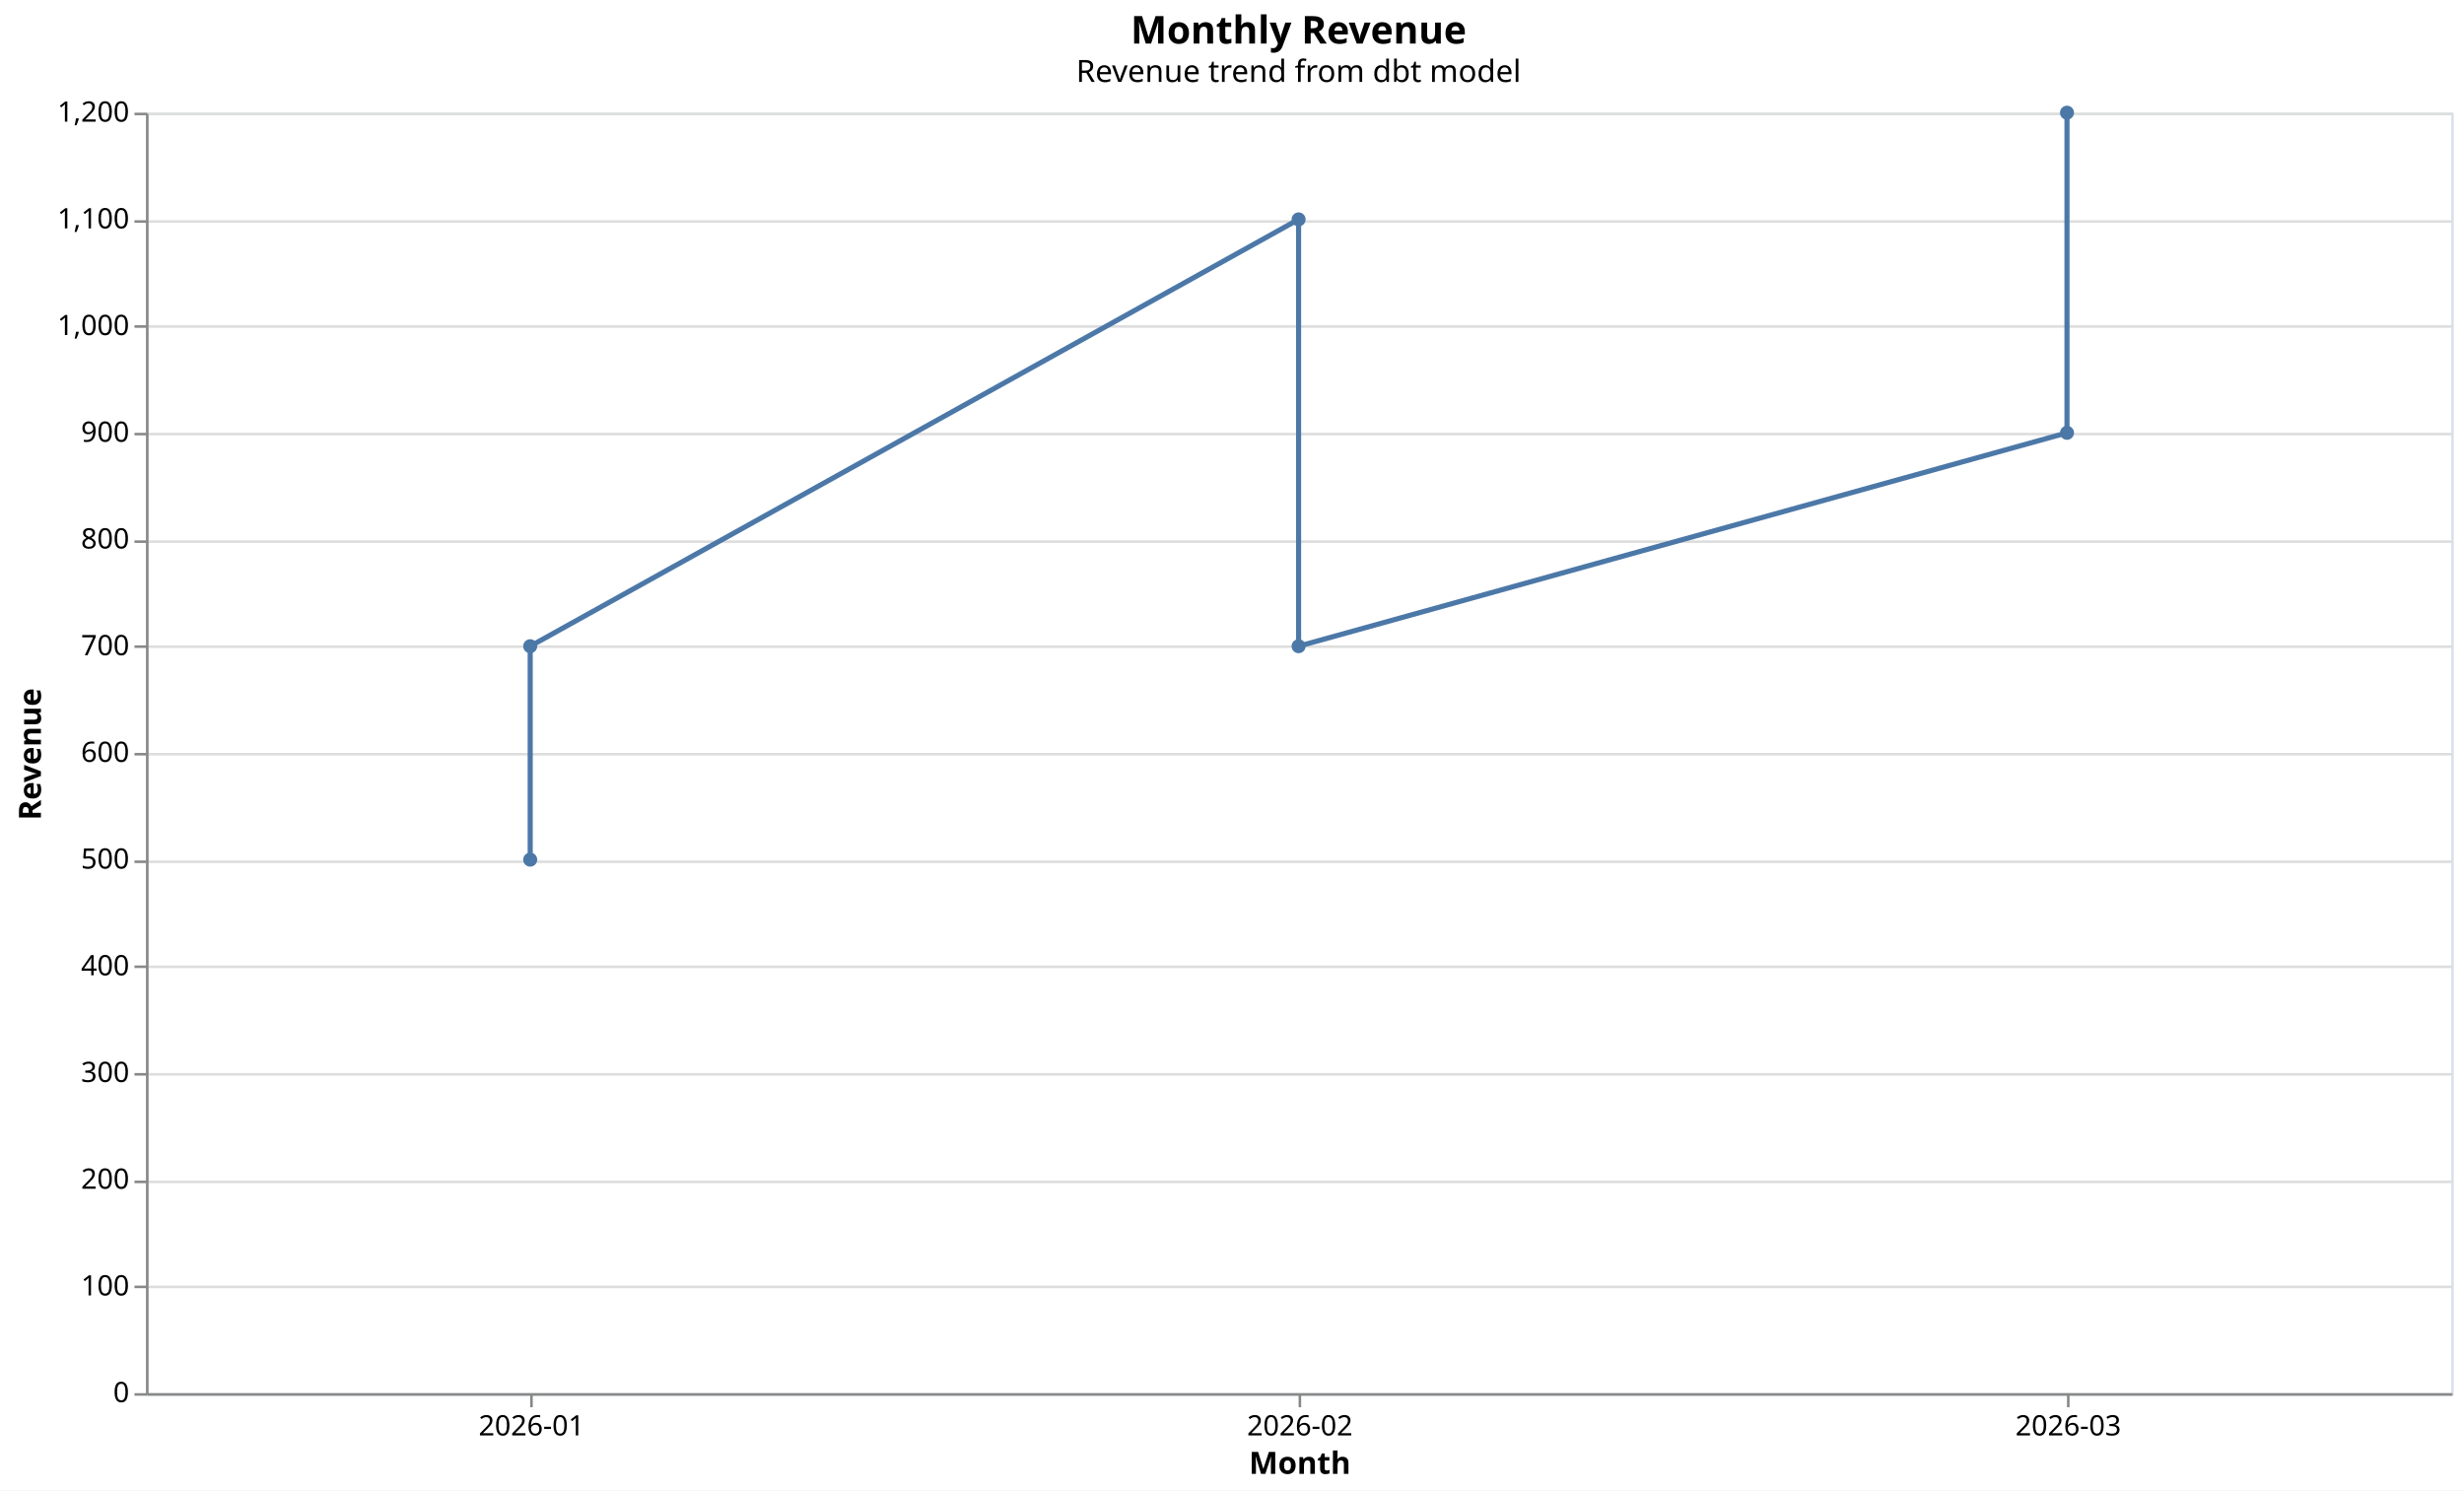
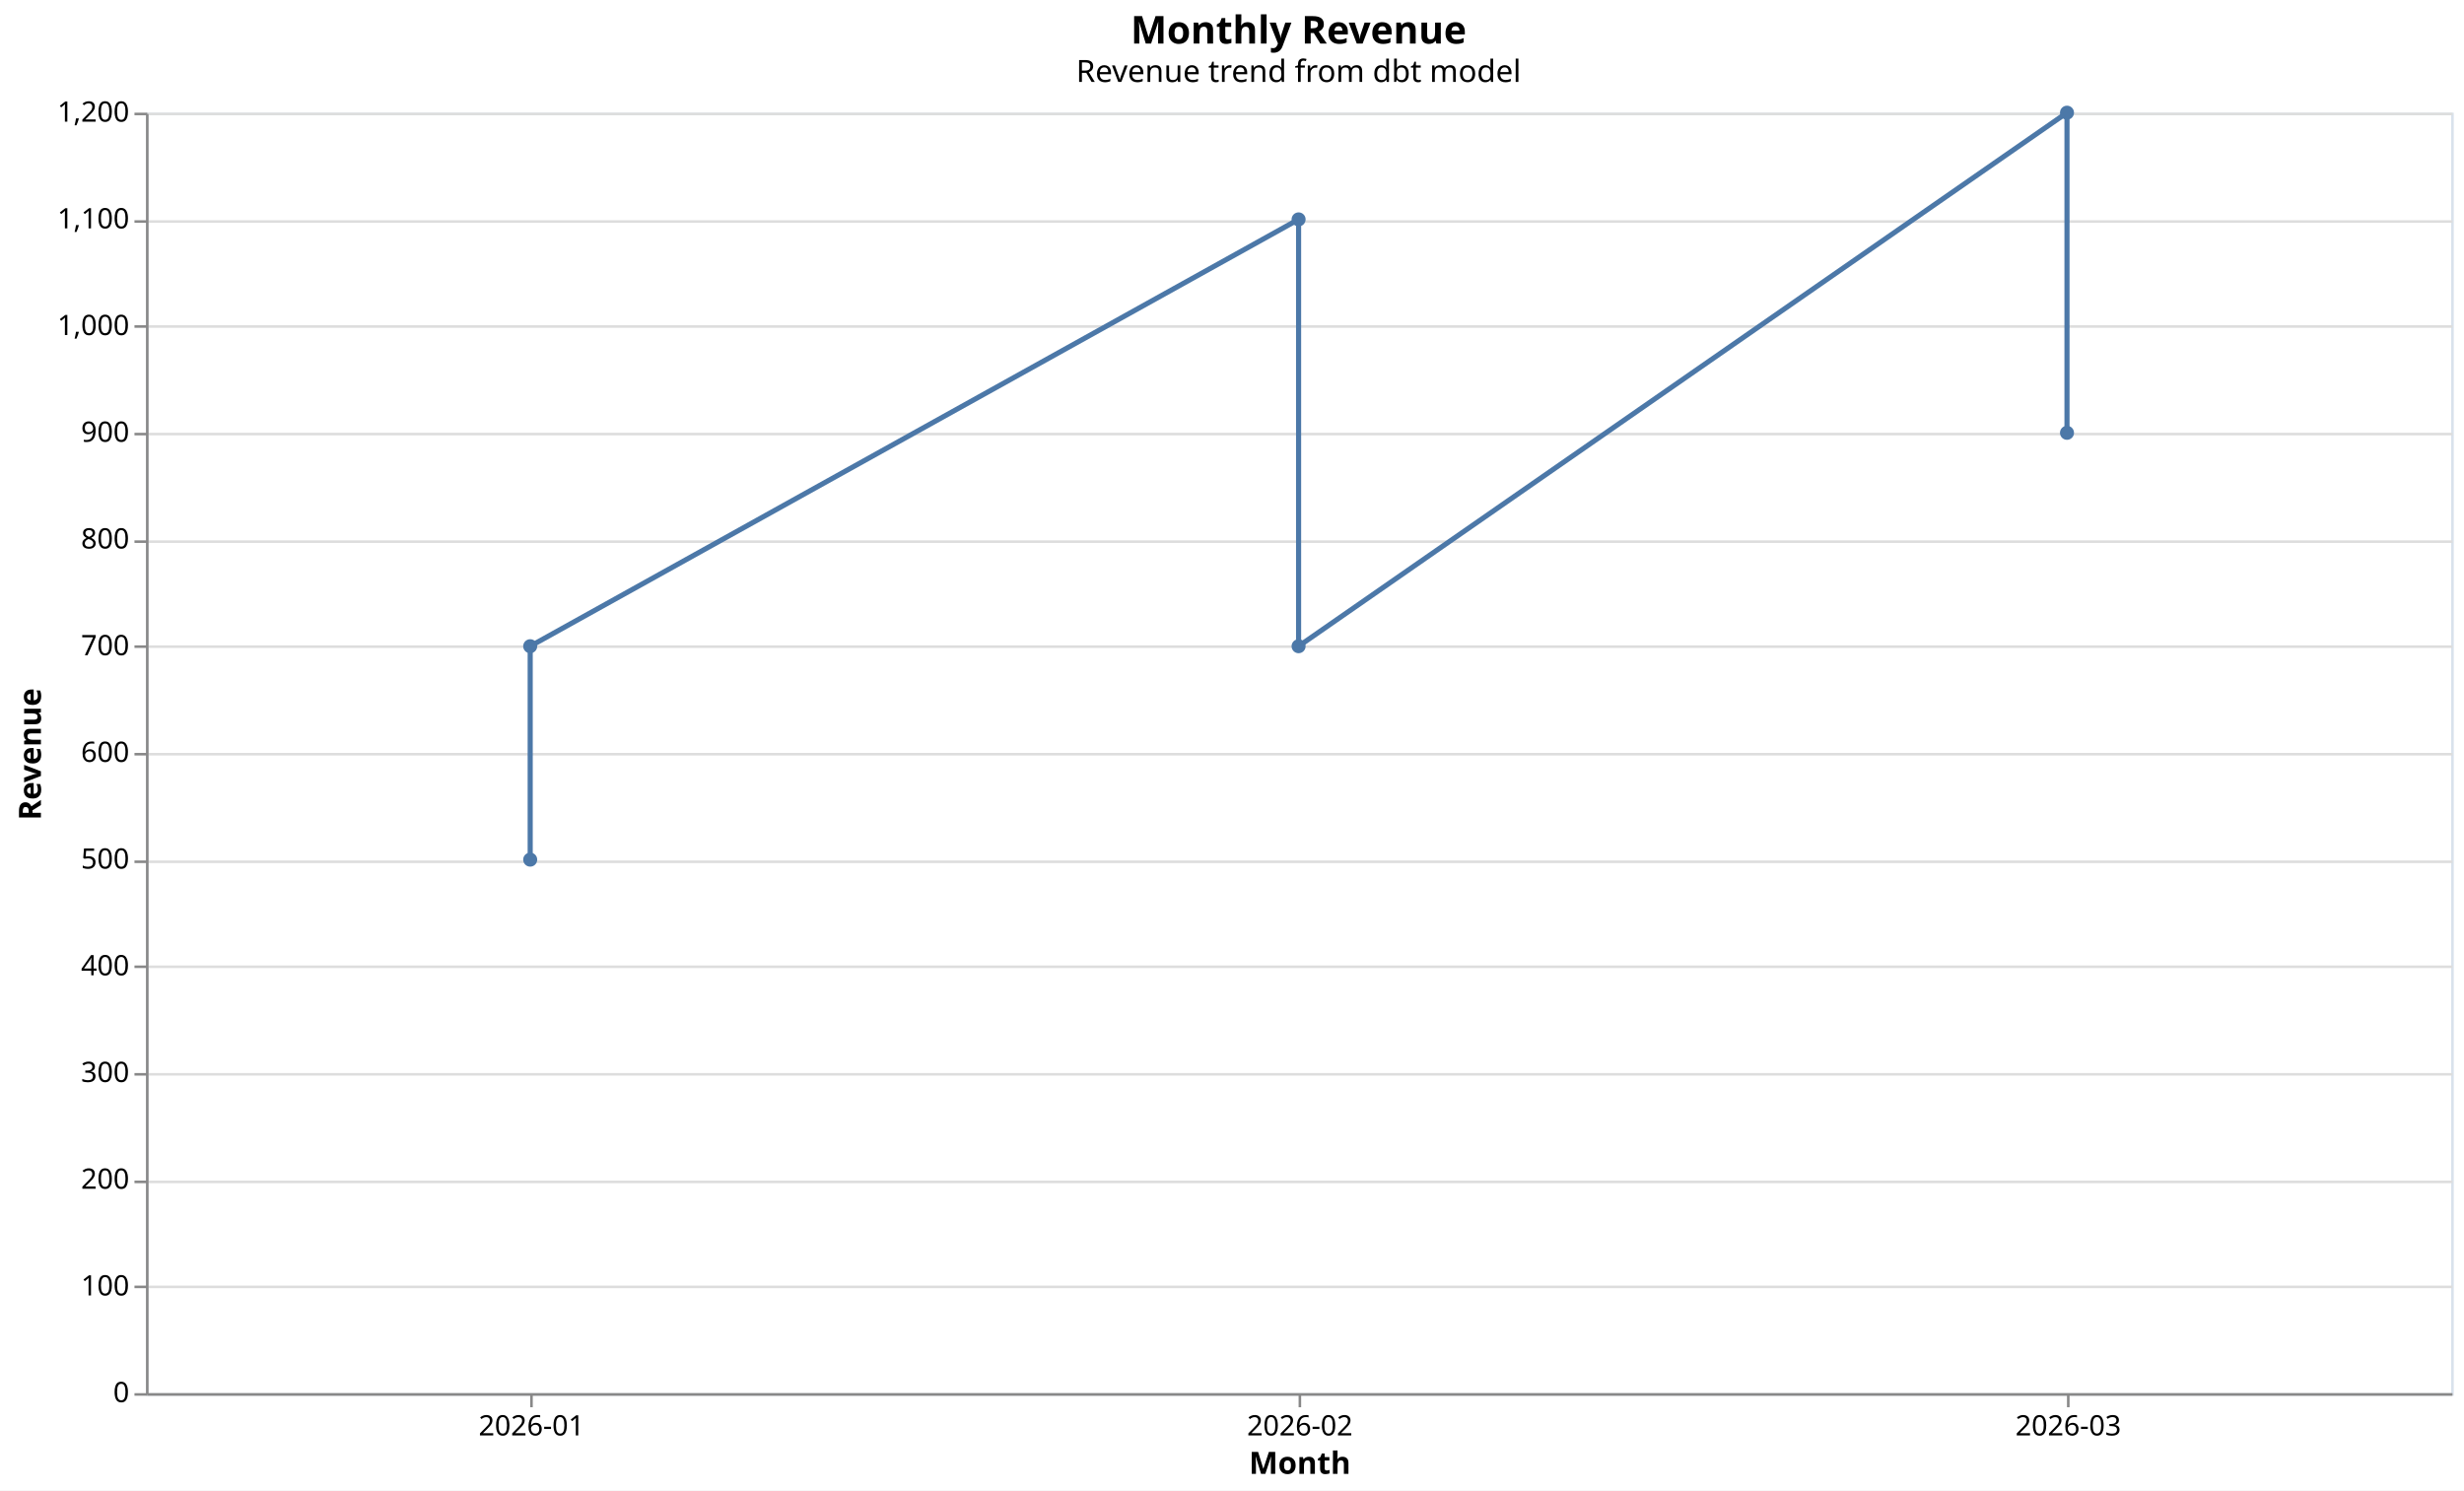
<svg xmlns="http://www.w3.org/2000/svg" version="1.1" class="marks" width="962" height="582" viewBox="0 0 962 582">
  <style>@font-face{font-family:'Hanken Grotesk';src:url('../assets/fonts/HankenGrotesk-Regular.ttf') format('truetype');font-weight:400;font-style:normal;}@font-face{font-family:'Hanken Grotesk';src:url('../assets/fonts/HankenGrotesk-Medium.ttf') format('truetype');font-weight:500;font-style:normal;}@font-face{font-family:'Hanken Grotesk';src:url('../assets/fonts/HankenGrotesk-SemiBold.ttf') format('truetype');font-weight:600;font-style:normal;}@font-face{font-family:'Hanken Grotesk';src:url('../assets/fonts/HankenGrotesk-Bold.ttf') format('truetype');font-weight:700;font-style:normal;}</style>
  <rect width="962" height="582" fill="white" />
  <g fill="none" stroke-miterlimit="10" transform="translate(57,44)">
    <g class="mark-group role-frame root" role="graphics-object" aria-roledescription="group mark container">
      <g transform="translate(0,0)">
        <path class="background" aria-hidden="true" d="M0.5,0.5h900v500h-900Z" stroke="#d9e2ec" />
        <g>
          <g class="mark-group role-axis" aria-hidden="true">
            <g transform="translate(0.5,0.5)">
              <path class="background" aria-hidden="true" d="M0,0h0v0h0Z" pointer-events="none" />
              <g>
                <g class="mark-rule role-axis-grid" pointer-events="none">
                  <line transform="translate(0,500)" x2="900" y2="0" stroke="#ddd" stroke-width="1" opacity="1" />
                  <line transform="translate(0,458)" x2="900" y2="0" stroke="#ddd" stroke-width="1" opacity="1" />
                  <line transform="translate(0,417)" x2="900" y2="0" stroke="#ddd" stroke-width="1" opacity="1" />
                  <line transform="translate(0,375)" x2="900" y2="0" stroke="#ddd" stroke-width="1" opacity="1" />
                  <line transform="translate(0,333)" x2="900" y2="0" stroke="#ddd" stroke-width="1" opacity="1" />
                  <line transform="translate(0,292)" x2="900" y2="0" stroke="#ddd" stroke-width="1" opacity="1" />
                  <line transform="translate(0,250)" x2="900" y2="0" stroke="#ddd" stroke-width="1" opacity="1" />
                  <line transform="translate(0,208)" x2="900" y2="0" stroke="#ddd" stroke-width="1" opacity="1" />
                  <line transform="translate(0,167)" x2="900" y2="0" stroke="#ddd" stroke-width="1" opacity="1" />
                  <line transform="translate(0,125)" x2="900" y2="0" stroke="#ddd" stroke-width="1" opacity="1" />
                  <line transform="translate(0,83)" x2="900" y2="0" stroke="#ddd" stroke-width="1" opacity="1" />
                  <line transform="translate(0,42)" x2="900" y2="0" stroke="#ddd" stroke-width="1" opacity="1" />
                  <line transform="translate(0,0)" x2="900" y2="0" stroke="#ddd" stroke-width="1" opacity="1" />
                </g>
              </g>
              <path class="foreground" aria-hidden="true" d="" pointer-events="none" display="none" />
            </g>
          </g>
          <g class="mark-group role-axis" role="graphics-symbol" aria-roledescription="axis" aria-label="X-axis titled 'Month' for a discrete scale with 3 values: 2026-01, 2026-02, 2026-03">
            <g transform="translate(0.5,500.5)">
              <path class="background" aria-hidden="true" d="M0,0h0v0h0Z" pointer-events="none" />
              <g>
                <g class="mark-rule role-axis-tick" pointer-events="none">
                  <line transform="translate(150,0)" x2="0" y2="5" stroke="#888" stroke-width="1" opacity="1" />
                  <line transform="translate(450,0)" x2="0" y2="5" stroke="#888" stroke-width="1" opacity="1" />
                  <line transform="translate(750,0)" x2="0" y2="5" stroke="#888" stroke-width="1" opacity="1" />
                </g>
                <g class="mark-text role-axis-label" pointer-events="none">
                  <text text-anchor="middle" transform="translate(150,16)" font-family="Hanken Grotesk" font-size="11px" fill="#000" opacity="1">2026-01</text>
                  <text text-anchor="middle" transform="translate(450,16)" font-family="Hanken Grotesk" font-size="11px" fill="#000" opacity="1">2026-02</text>
                  <text text-anchor="middle" transform="translate(750,16)" font-family="Hanken Grotesk" font-size="11px" fill="#000" opacity="1">2026-03</text>
                </g>
                <g class="mark-rule role-axis-domain" pointer-events="none">
                  <line transform="translate(0,0)" x2="900" y2="0" stroke="#888" stroke-width="1" opacity="1" />
                </g>
                <g class="mark-text role-axis-title" pointer-events="none">
                  <text text-anchor="middle" transform="translate(450,31)" font-family="Hanken Grotesk" font-size="12px" font-weight="600" fill="#000" opacity="1">Month</text>
                </g>
              </g>
              <path class="foreground" aria-hidden="true" d="" pointer-events="none" display="none" />
            </g>
          </g>
          <g class="mark-group role-axis" role="graphics-symbol" aria-roledescription="axis" aria-label="Y-axis titled 'Revenue' for a linear scale with values from 0 to 1,200">
            <g transform="translate(0.5,0.5)">
              <path class="background" aria-hidden="true" d="M0,0h0v0h0Z" pointer-events="none" />
              <g>
                <g class="mark-rule role-axis-tick" pointer-events="none">
                  <line transform="translate(0,500)" x2="-5" y2="0" stroke="#888" stroke-width="1" opacity="1" />
                  <line transform="translate(0,458)" x2="-5" y2="0" stroke="#888" stroke-width="1" opacity="1" />
                  <line transform="translate(0,417)" x2="-5" y2="0" stroke="#888" stroke-width="1" opacity="1" />
                  <line transform="translate(0,375)" x2="-5" y2="0" stroke="#888" stroke-width="1" opacity="1" />
                  <line transform="translate(0,333)" x2="-5" y2="0" stroke="#888" stroke-width="1" opacity="1" />
                  <line transform="translate(0,292)" x2="-5" y2="0" stroke="#888" stroke-width="1" opacity="1" />
                  <line transform="translate(0,250)" x2="-5" y2="0" stroke="#888" stroke-width="1" opacity="1" />
                  <line transform="translate(0,208)" x2="-5" y2="0" stroke="#888" stroke-width="1" opacity="1" />
                  <line transform="translate(0,167)" x2="-5" y2="0" stroke="#888" stroke-width="1" opacity="1" />
                  <line transform="translate(0,125)" x2="-5" y2="0" stroke="#888" stroke-width="1" opacity="1" />
                  <line transform="translate(0,83)" x2="-5" y2="0" stroke="#888" stroke-width="1" opacity="1" />
                  <line transform="translate(0,42)" x2="-5" y2="0" stroke="#888" stroke-width="1" opacity="1" />
                  <line transform="translate(0,0)" x2="-5" y2="0" stroke="#888" stroke-width="1" opacity="1" />
                </g>
                <g class="mark-text role-axis-label" pointer-events="none">
                  <text text-anchor="end" transform="translate(-7,503)" font-family="Hanken Grotesk" font-size="11px" fill="#000" opacity="1">0</text>
                  <text text-anchor="end" transform="translate(-7,461.3333)" font-family="Hanken Grotesk" font-size="11px" fill="#000" opacity="1">100</text>
                  <text text-anchor="end" transform="translate(-7,419.6667)" font-family="Hanken Grotesk" font-size="11px" fill="#000" opacity="1">200</text>
                  <text text-anchor="end" transform="translate(-7,378)" font-family="Hanken Grotesk" font-size="11px" fill="#000" opacity="1">300</text>
                  <text text-anchor="end" transform="translate(-7,336.3333)" font-family="Hanken Grotesk" font-size="11px" fill="#000" opacity="1">400</text>
                  <text text-anchor="end" transform="translate(-7,294.6667)" font-family="Hanken Grotesk" font-size="11px" fill="#000" opacity="1">500</text>
                  <text text-anchor="end" transform="translate(-7,253)" font-family="Hanken Grotesk" font-size="11px" fill="#000" opacity="1">600</text>
                  <text text-anchor="end" transform="translate(-7,211.3333)" font-family="Hanken Grotesk" font-size="11px" fill="#000" opacity="1">700</text>
                  <text text-anchor="end" transform="translate(-7,169.6667)" font-family="Hanken Grotesk" font-size="11px" fill="#000" opacity="1">800</text>
                  <text text-anchor="end" transform="translate(-7,128)" font-family="Hanken Grotesk" font-size="11px" fill="#000" opacity="1">900</text>
                  <text text-anchor="end" transform="translate(-7,86.33333)" font-family="Hanken Grotesk" font-size="11px" fill="#000" opacity="1">1,000</text>
                  <text text-anchor="end" transform="translate(-7,44.66667)" font-family="Hanken Grotesk" font-size="11px" fill="#000" opacity="1">1,100</text>
                  <text text-anchor="end" transform="translate(-7,3)" font-family="Hanken Grotesk" font-size="11px" fill="#000" opacity="1">1,200</text>
                </g>
                <g class="mark-rule role-axis-domain" pointer-events="none">
                  <line transform="translate(0,500)" x2="0" y2="-500" stroke="#888" stroke-width="1" opacity="1" />
                </g>
                <g class="mark-text role-axis-title" pointer-events="none">
                  <text text-anchor="middle" transform="translate(-38.52686,250) rotate(-90) translate(0,-3)" font-family="Hanken Grotesk" font-size="12px" font-weight="600" fill="#000" opacity="1">Revenue</text>
                </g>
              </g>
              <path class="foreground" aria-hidden="true" d="" pointer-events="none" display="none" />
            </g>
          </g>
          <g class="mark-line role-mark layer_0_marks" role="graphics-object" aria-roledescription="line mark container">
-             <path aria-label="Month: 2026-01; Revenue: 500" role="graphics-symbol" aria-roledescription="line mark" d="M150,291.667L150,208.333L450,41.667L450,208.333L750,125L750,0" stroke="#4c78a8" stroke-width="2" />
+             <path aria-label="Month: 2026-01; Revenue: 500" role="graphics-symbol" aria-roledescription="line mark" d="M150,291.667L150,208.333L450,41.667L450,208.333L750,0L750,125" stroke="#4c78a8" stroke-width="2" />
          </g>
          <g class="mark-symbol role-mark layer_1_marks" role="graphics-object" aria-roledescription="symbol mark container">
            <path aria-label="Month: 2026-01; Revenue: 500" role="graphics-symbol" aria-roledescription="point" transform="translate(150,291.6667)" d="M2.739,0A2.739,2.739,0,1,1,-2.739,0A2.739,2.739,0,1,1,2.739,0" fill="#4c78a8" stroke-width="2" opacity="1" />
            <path aria-label="Month: 2026-02; Revenue: 1100" role="graphics-symbol" aria-roledescription="point" transform="translate(450,41.66667)" d="M2.739,0A2.739,2.739,0,1,1,-2.739,0A2.739,2.739,0,1,1,2.739,0" fill="#4c78a8" stroke-width="2" opacity="1" />
            <path aria-label="Month: 2026-01; Revenue: 700" role="graphics-symbol" aria-roledescription="point" transform="translate(150,208.3333)" d="M2.739,0A2.739,2.739,0,1,1,-2.739,0A2.739,2.739,0,1,1,2.739,0" fill="#4c78a8" stroke-width="2" opacity="1" />
+             <path aria-label="Month: 2026-03; Revenue: 1200" role="graphics-symbol" aria-roledescription="point" transform="translate(750,0)" d="M2.739,0A2.739,2.739,0,1,1,-2.739,0A2.739,2.739,0,1,1,2.739,0" fill="#4c78a8" stroke-width="2" opacity="1" />
+             <path aria-label="Month: 2026-02; Revenue: 700" role="graphics-symbol" aria-roledescription="point" transform="translate(450,208.3333)" d="M2.739,0A2.739,2.739,0,1,1,-2.739,0A2.739,2.739,0,1,1,2.739,0" fill="#4c78a8" stroke-width="2" opacity="1" />
            <path aria-label="Month: 2026-03; Revenue: 900" role="graphics-symbol" aria-roledescription="point" transform="translate(750,125)" d="M2.739,0A2.739,2.739,0,1,1,-2.739,0A2.739,2.739,0,1,1,2.739,0" fill="#4c78a8" stroke-width="2" opacity="1" />
-             <path aria-label="Month: 2026-02; Revenue: 700" role="graphics-symbol" aria-roledescription="point" transform="translate(450,208.3333)" d="M2.739,0A2.739,2.739,0,1,1,-2.739,0A2.739,2.739,0,1,1,2.739,0" fill="#4c78a8" stroke-width="2" opacity="1" />
-             <path aria-label="Month: 2026-03; Revenue: 1200" role="graphics-symbol" aria-roledescription="point" transform="translate(750,0)" d="M2.739,0A2.739,2.739,0,1,1,-2.739,0A2.739,2.739,0,1,1,2.739,0" fill="#4c78a8" stroke-width="2" opacity="1" />
          </g>
          <g class="mark-group role-title">
            <g transform="translate(450,-39)">
              <path class="background" aria-hidden="true" d="M0,0h0v0h0Z" pointer-events="none" />
              <g>
                <g class="mark-text role-title-text" role="graphics-symbol" aria-roledescription="title" aria-label="Title text 'Monthly Revenue'" pointer-events="none">
                  <text text-anchor="middle" transform="translate(0,12)" font-family="Hanken Grotesk" font-size="15px" font-weight="600" fill="#000" opacity="1">Monthly Revenue</text>
                </g>
                <g class="mark-text role-title-subtitle" role="graphics-symbol" aria-roledescription="subtitle" aria-label="Subtitle text 'Revenue trend from dbt model'" pointer-events="none">
                  <text text-anchor="middle" transform="translate(0,27)" font-family="Hanken Grotesk" font-size="12px" font-weight="400" fill="#000" opacity="1">Revenue trend from dbt model</text>
                </g>
              </g>
              <path class="foreground" aria-hidden="true" d="" pointer-events="none" display="none" />
            </g>
          </g>
        </g>
        <path class="foreground" aria-hidden="true" d="" display="none" />
      </g>
    </g>
  </g>
</svg>
